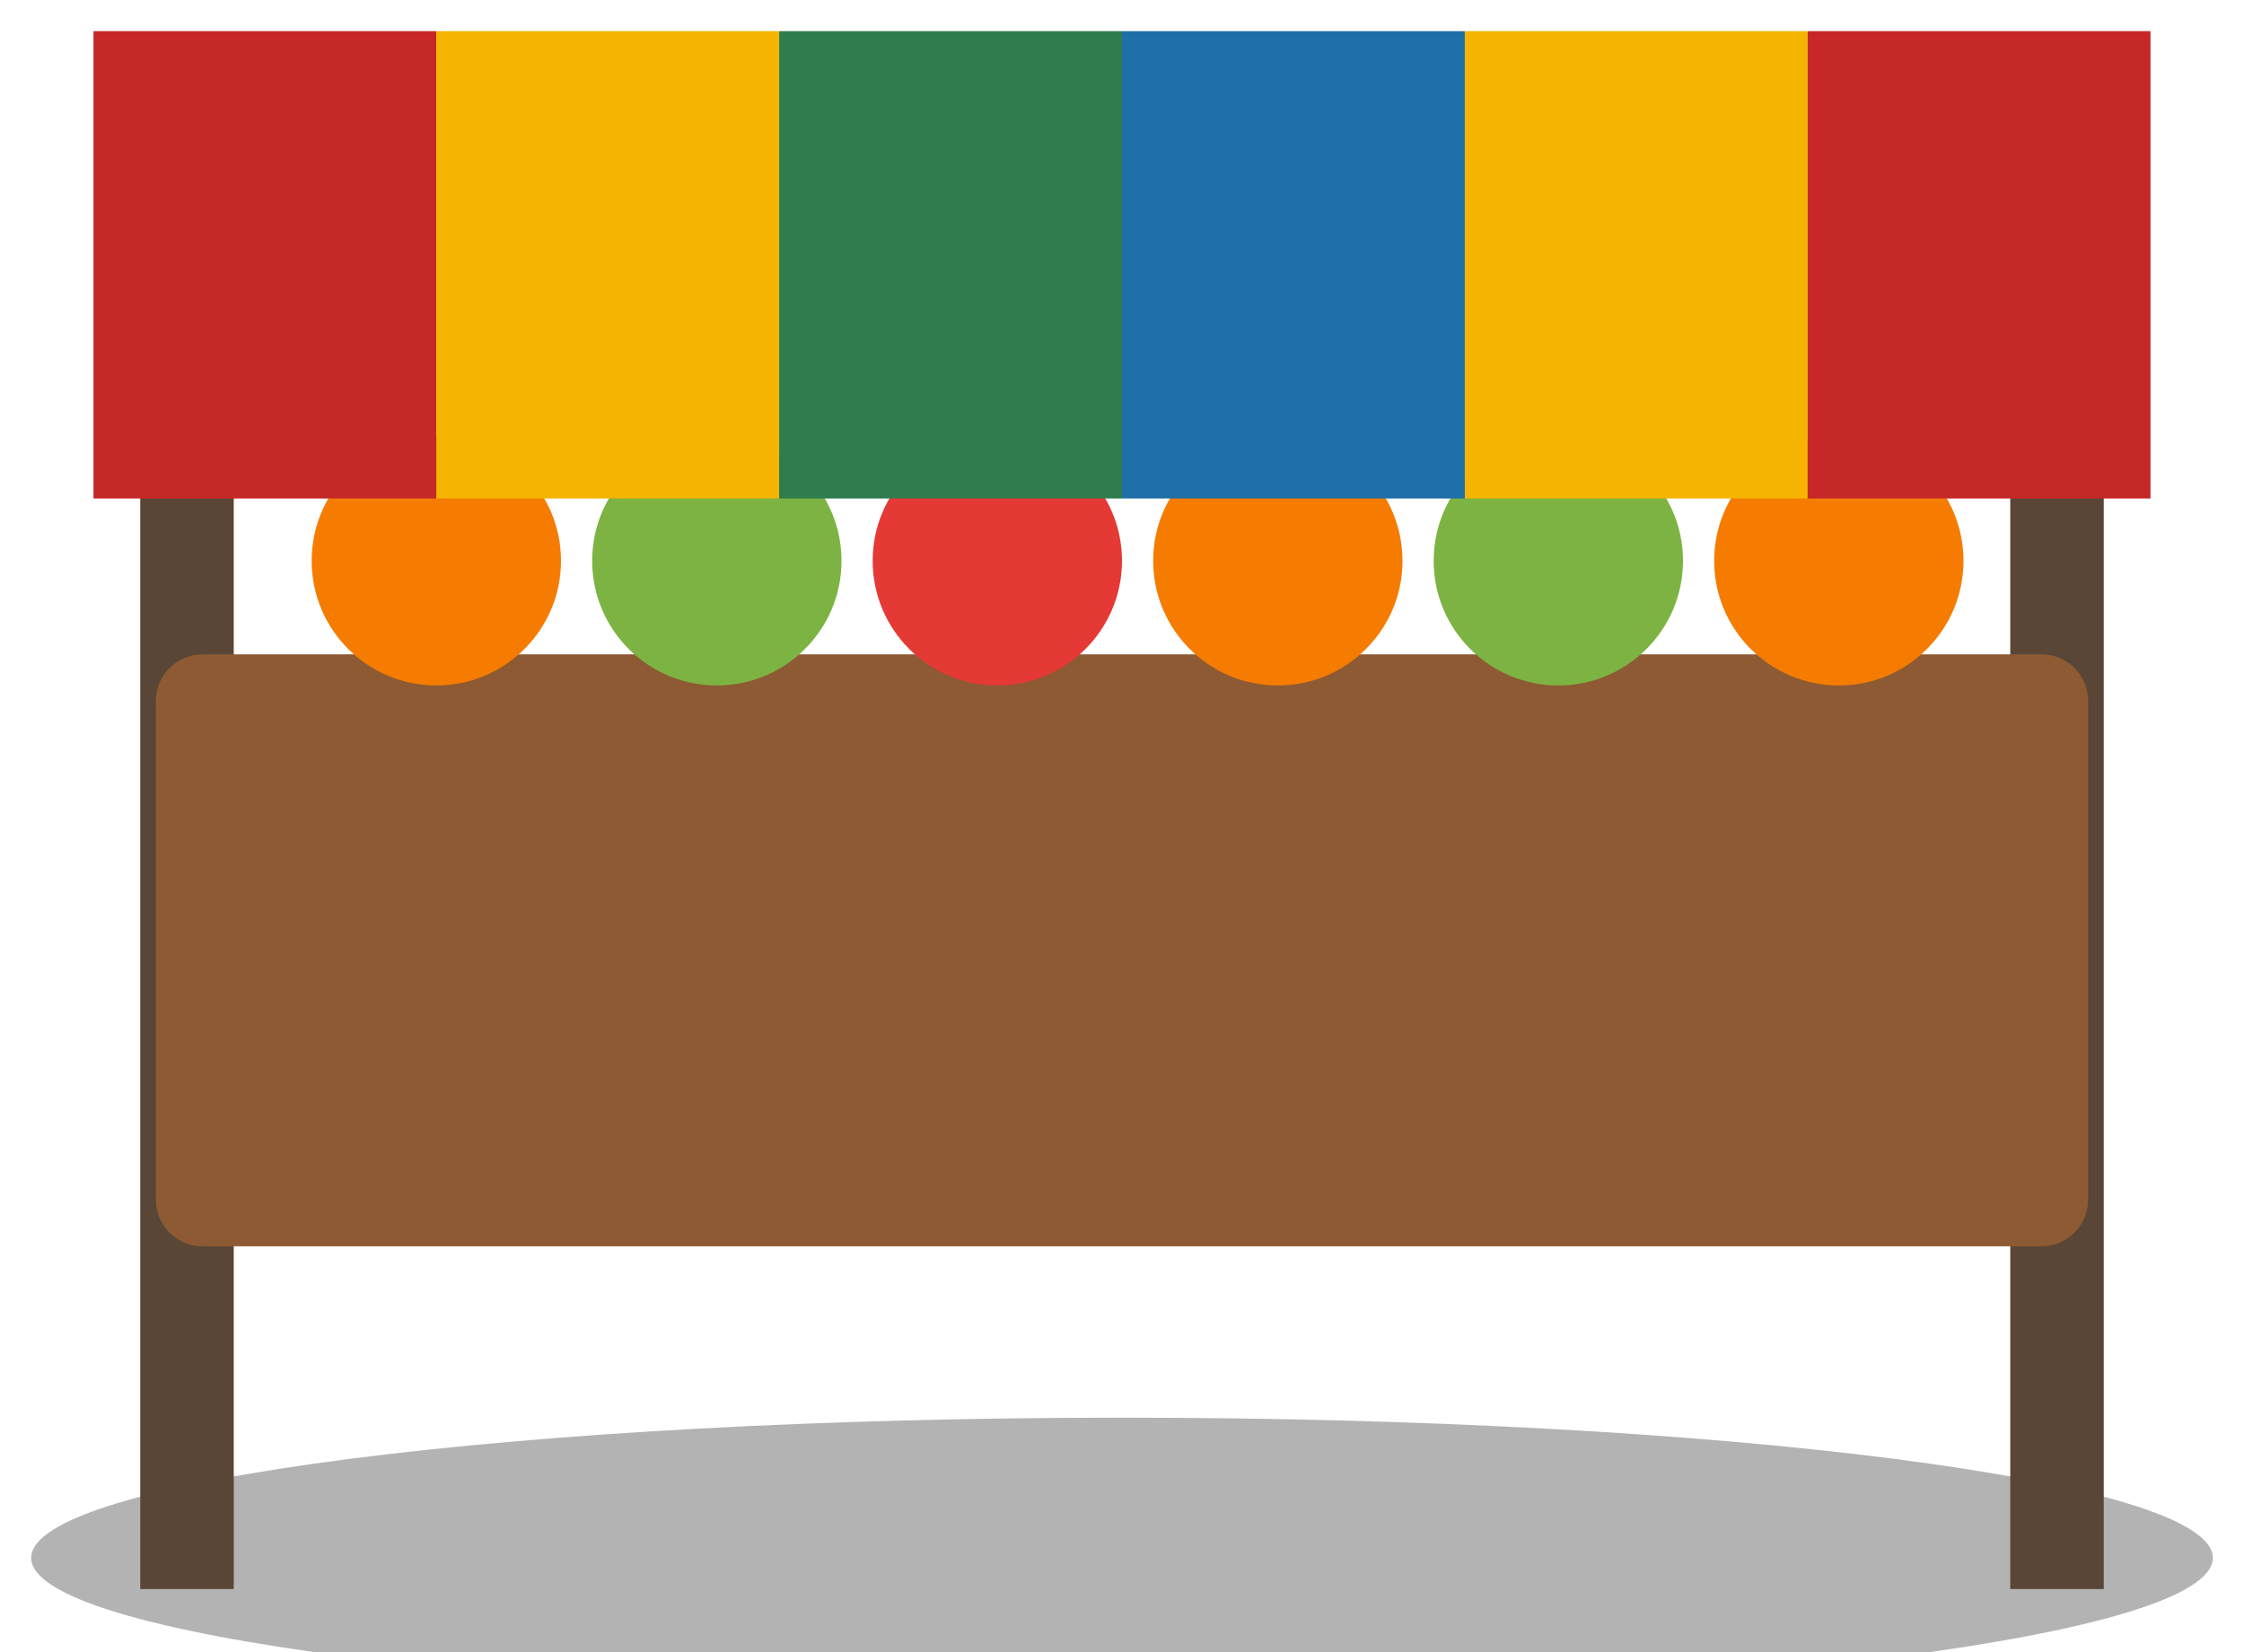
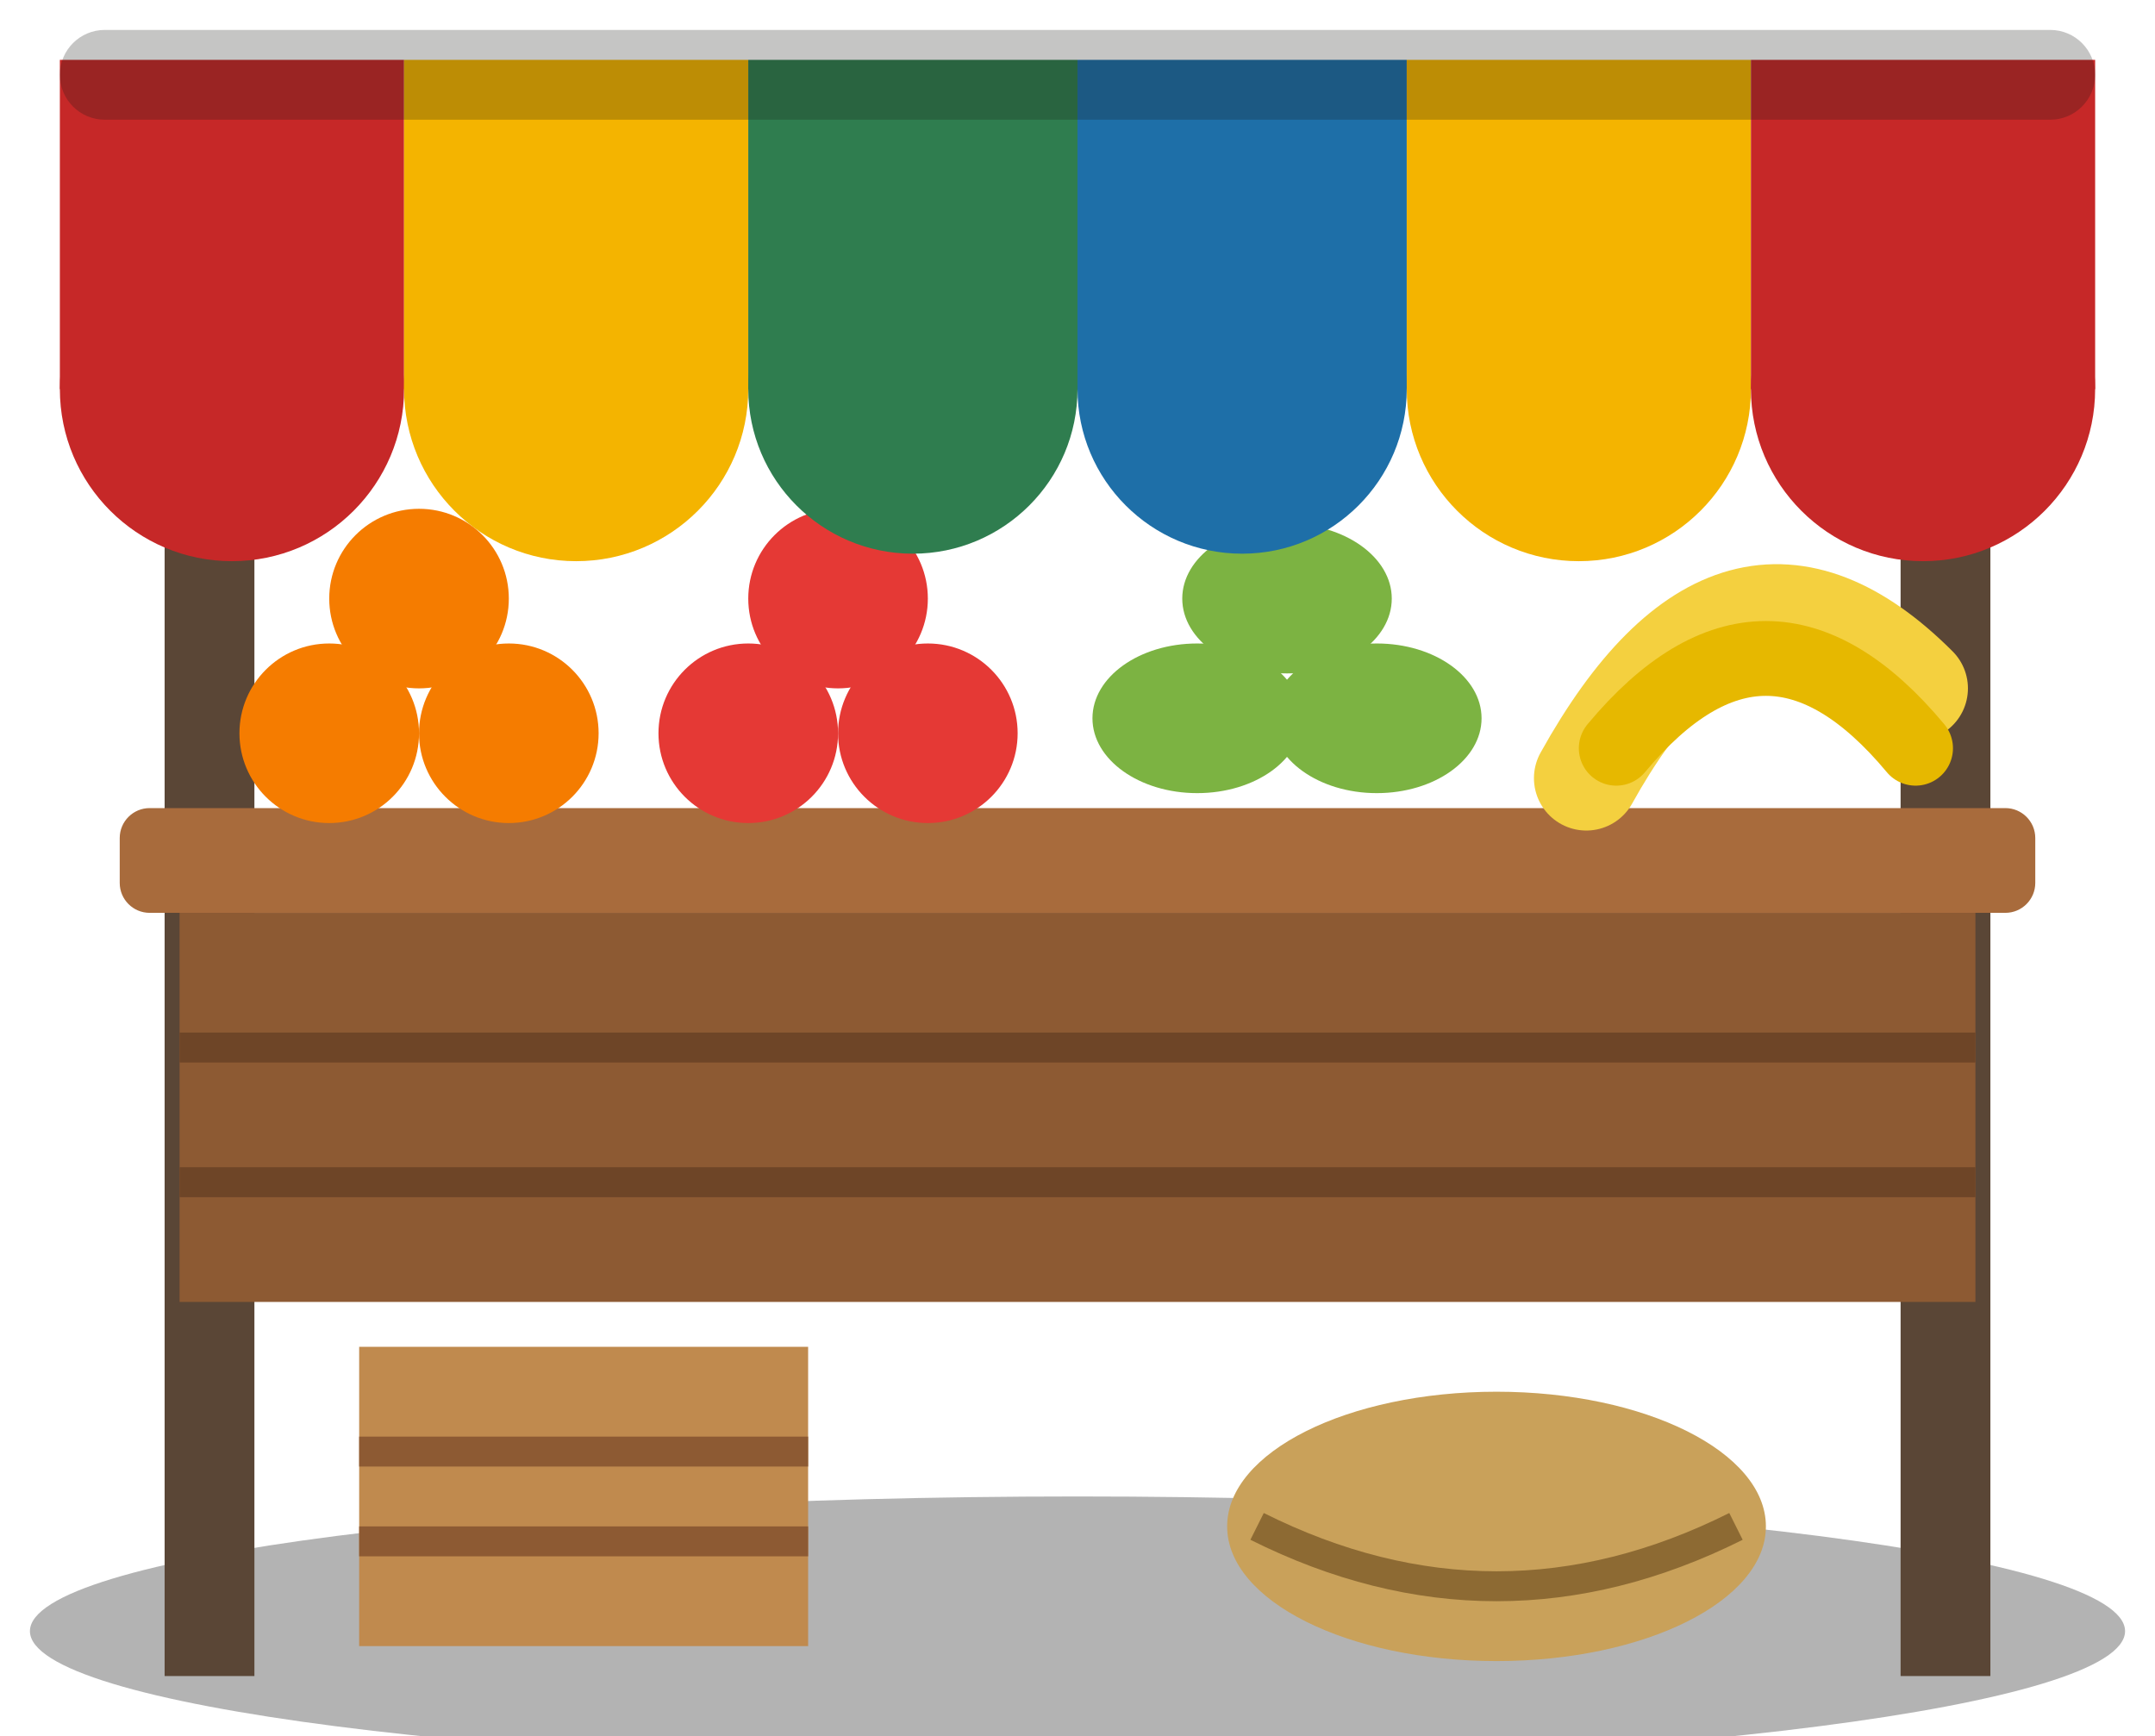
- <svg xmlns="http://www.w3.org/2000/svg" viewBox="-72 -102 144 106" width="144" height="106">
-   <ellipse cx="0" cy="-2" rx="70" ry="9" fill="#000" opacity=".3" />
-   <path d="M-60 -90 V0 M60 -90 V0" stroke="#5A4636" stroke-width="6" />
-   <rect x="-62" y="-60" width="124" height="38" rx="3" fill="#8D5A33" />
-   <circle cx="-44" cy="-66" r="8" fill="#F57C00" />
-   <circle cx="-26" cy="-66" r="8" fill="#7CB342" />
-   <circle cx="-8" cy="-66" r="8" fill="#E53935" />
-   <circle cx="10" cy="-66" r="8" fill="#F57C00" />
-   <circle cx="28" cy="-66" r="8" fill="#7CB342" />
-   <circle cx="46" cy="-66" r="8" fill="#F57C00" />
-   <rect x="-66" y="-100" width="22" height="30" fill="#C62828" />
-   <rect x="-44" y="-100" width="22" height="30" fill="#F4B400" />
-   <rect x="-22" y="-100" width="22" height="30" fill="#2F7D4F" />
-   <rect x="0" y="-100" width="22" height="30" fill="#1E6FA8" />
-   <rect x="22" y="-100" width="22" height="30" fill="#F4B400" />
-   <rect x="44" y="-100" width="22" height="30" fill="#C62828" />
+ <svg xmlns="http://www.w3.org/2000/svg" viewBox="-72 -112 144 116" width="144" height="116">
+   <ellipse cx="0" cy="-3" rx="70" ry="9" fill="#000" opacity=".3" />
+   <path d="M-58 -96 V0 M58 -96 V0" stroke="#5A4636" stroke-width="6" />
+   <rect x="-48" y="-22" width="30" height="20" fill="#C08A4E" />
+   <path d="M-48 -15 H-18 M-48 -9 H-18" stroke="#8D5A33" stroke-width="2" />
+   <ellipse cx="28" cy="-10" rx="18" ry="9" fill="#C9A15A" />
+   <path d="M12 -10 Q28 -2 44 -10" stroke="#8D6A33" stroke-width="2" fill="none" />
+   <rect x="-64" y="-58" width="128" height="7" rx="2" fill="#A86B3C" />
+   <rect x="-60" y="-51" width="120" height="26" fill="#8D5A33" />
+   <path d="M-60 -42 H60 M-60 -33 H60" stroke="#6E4527" stroke-width="2" />
+   <g fill="#F57C00">
+     <circle cx="-50" cy="-63" r="6" />
+     <circle cx="-38" cy="-63" r="6" />
+     <circle cx="-44" cy="-72" r="6" />
+   </g>
+   <g fill="#E53935">
+     <circle cx="-22" cy="-63" r="6" />
+     <circle cx="-10" cy="-63" r="6" />
+     <circle cx="-16" cy="-72" r="6" />
+   </g>
+   <g fill="#7CB342">
+     <ellipse cx="8" cy="-64" rx="7" ry="5" />
+     <ellipse cx="20" cy="-64" rx="7" ry="5" />
+     <ellipse cx="14" cy="-72" rx="7" ry="5" />
+   </g>
+   <path d="M34 -60 Q44 -78 56 -66" stroke="#F4D03F" stroke-width="7" fill="none" stroke-linecap="round" />
+   <path d="M36 -62 Q46 -74 56 -62" stroke="#E6B800" stroke-width="5" fill="none" stroke-linecap="round" />
+   <g>
+     <rect x="-68" y="-108" width="23" height="22" fill="#C62828" />
+     <circle cx="-56.5" cy="-86" r="11.5" fill="#C62828" />
+     <rect x="-45" y="-108" width="23" height="22" fill="#F4B400" />
+     <circle cx="-33.5" cy="-86" r="11.5" fill="#F4B400" />
+     <rect x="-22" y="-108" width="22" height="22" fill="#2F7D4F" />
+     <circle cx="-11" cy="-86" r="11" fill="#2F7D4F" />
+     <rect x="0" y="-108" width="22" height="22" fill="#1E6FA8" />
+     <circle cx="11" cy="-86" r="11" fill="#1E6FA8" />
+     <rect x="22" y="-108" width="23" height="22" fill="#F4B400" />
+     <circle cx="33.5" cy="-86" r="11.5" fill="#F4B400" />
+     <rect x="45" y="-108" width="23" height="22" fill="#C62828" />
+     <circle cx="56.5" cy="-86" r="11.5" fill="#C62828" />
+   </g>
+   <rect x="-68" y="-110" width="136" height="6" rx="3" fill="#181614" opacity=".25" />
</svg>
